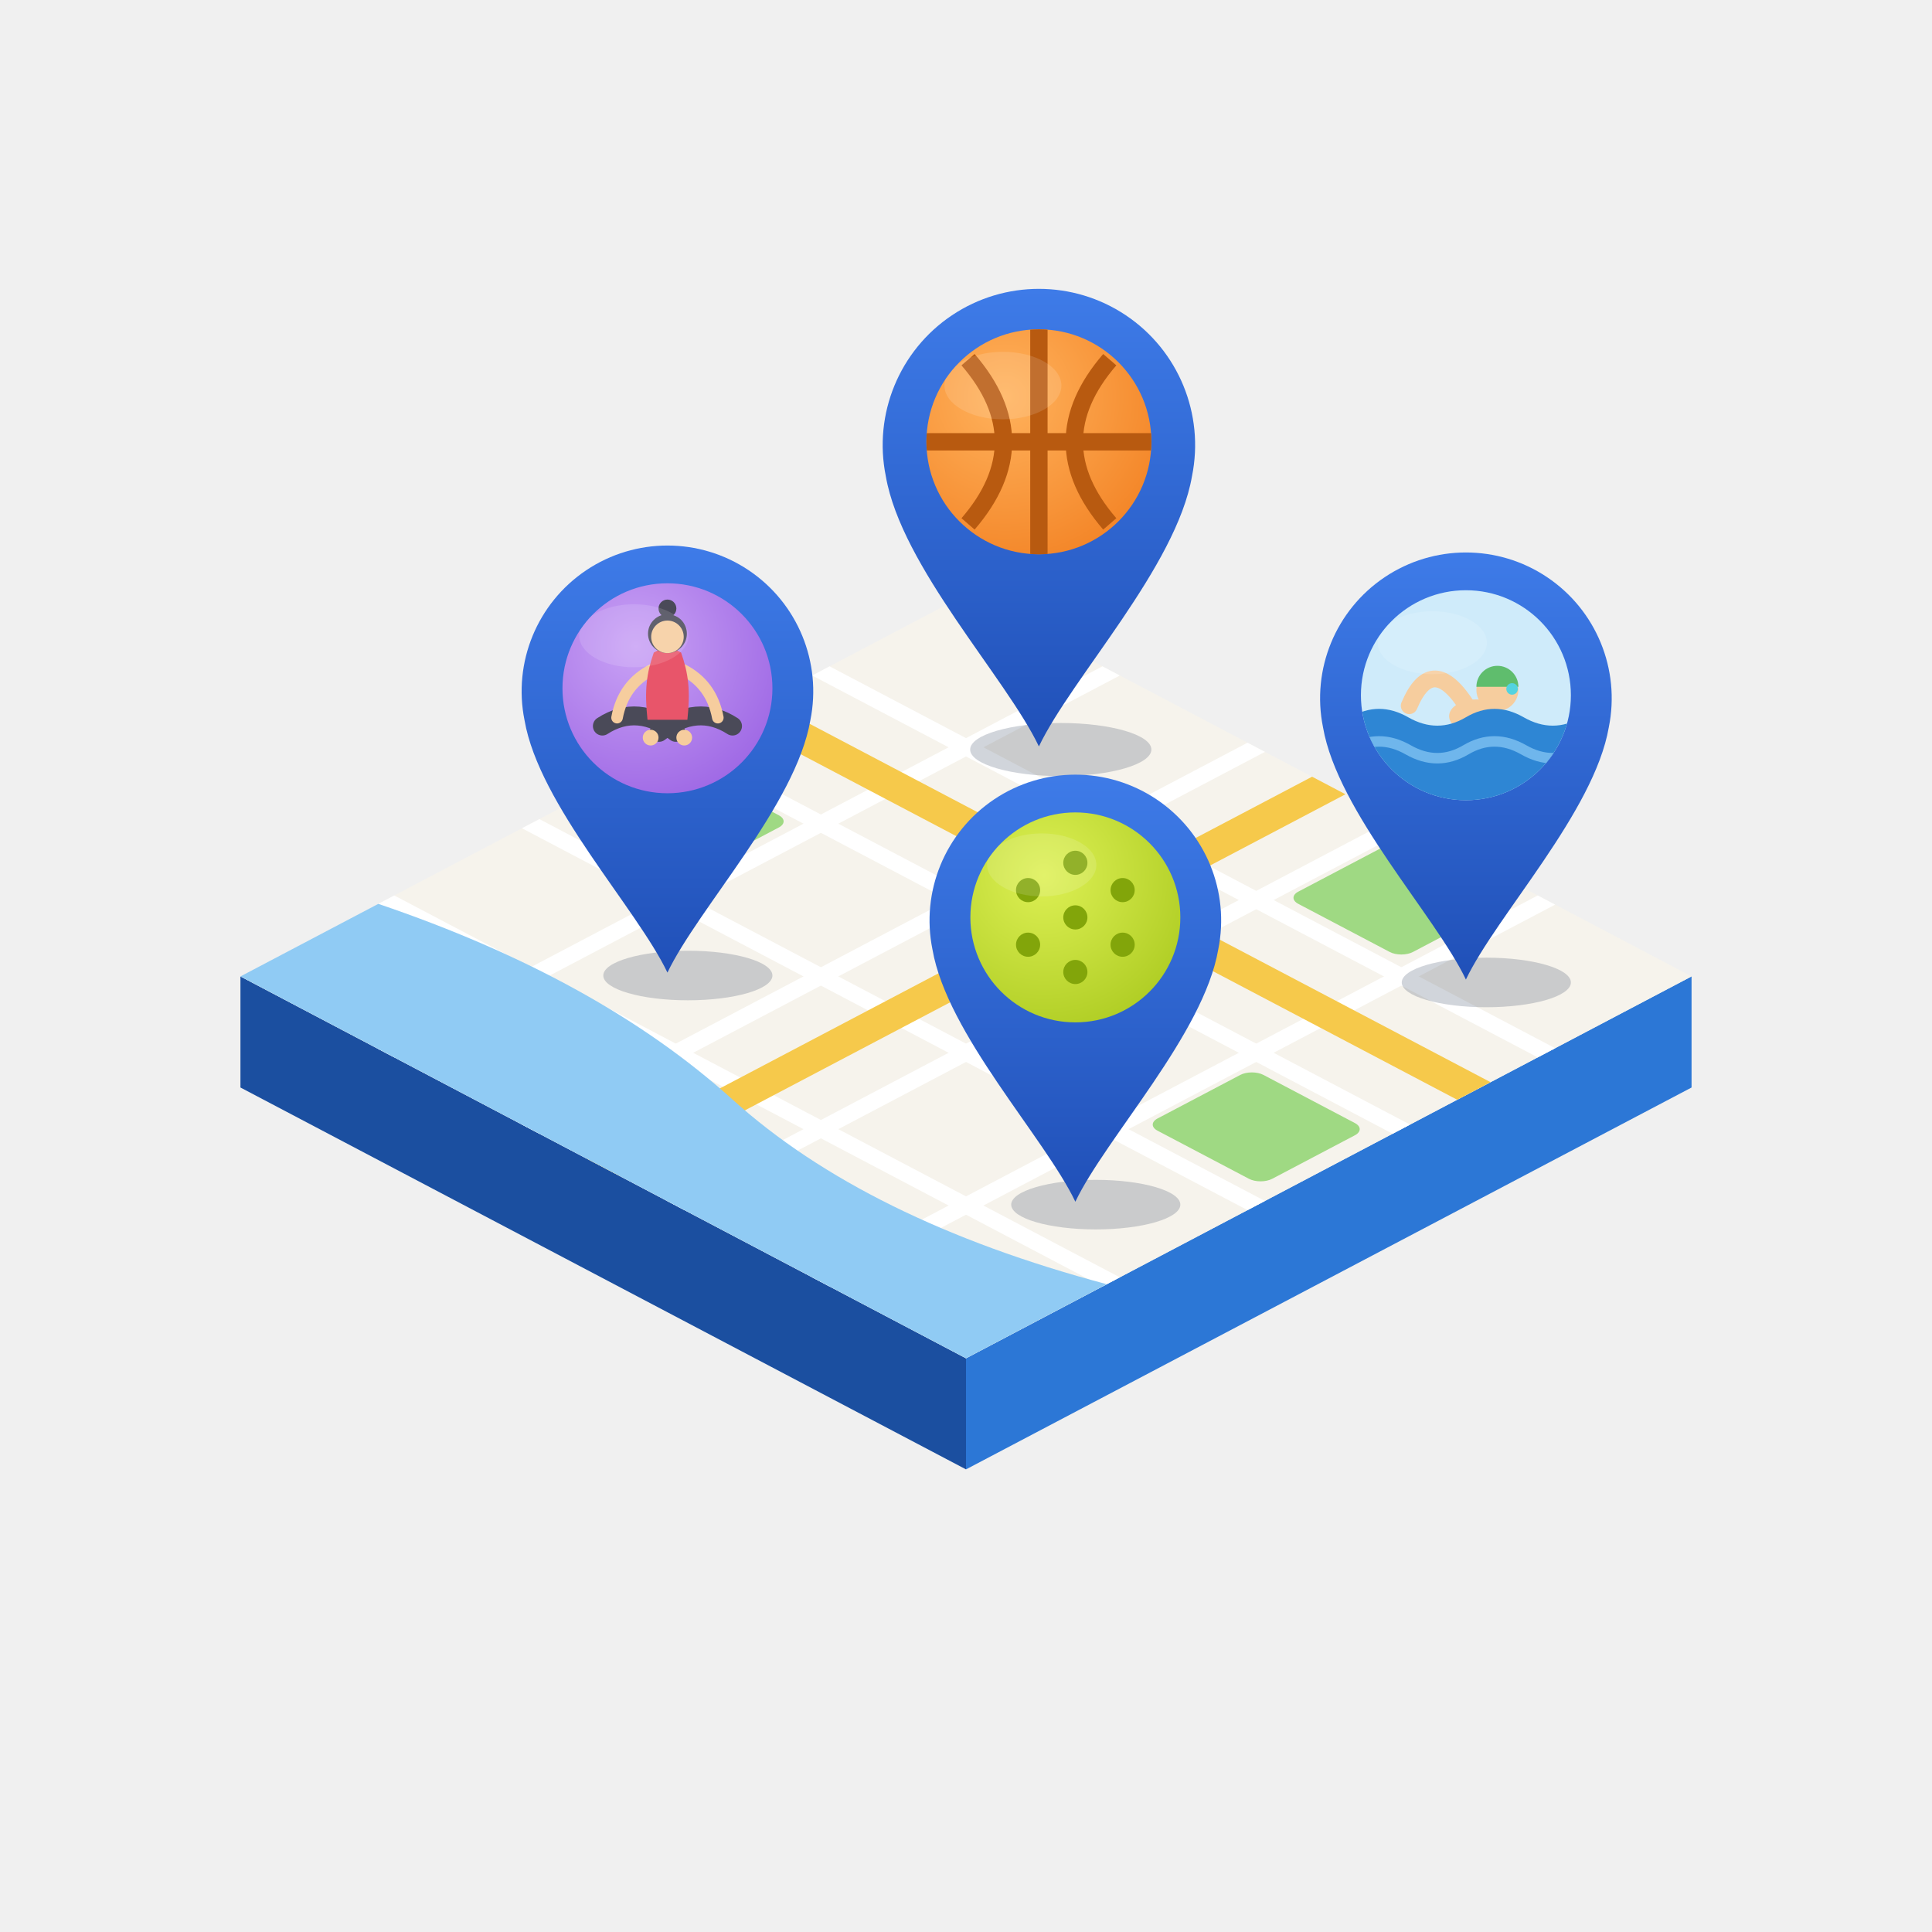
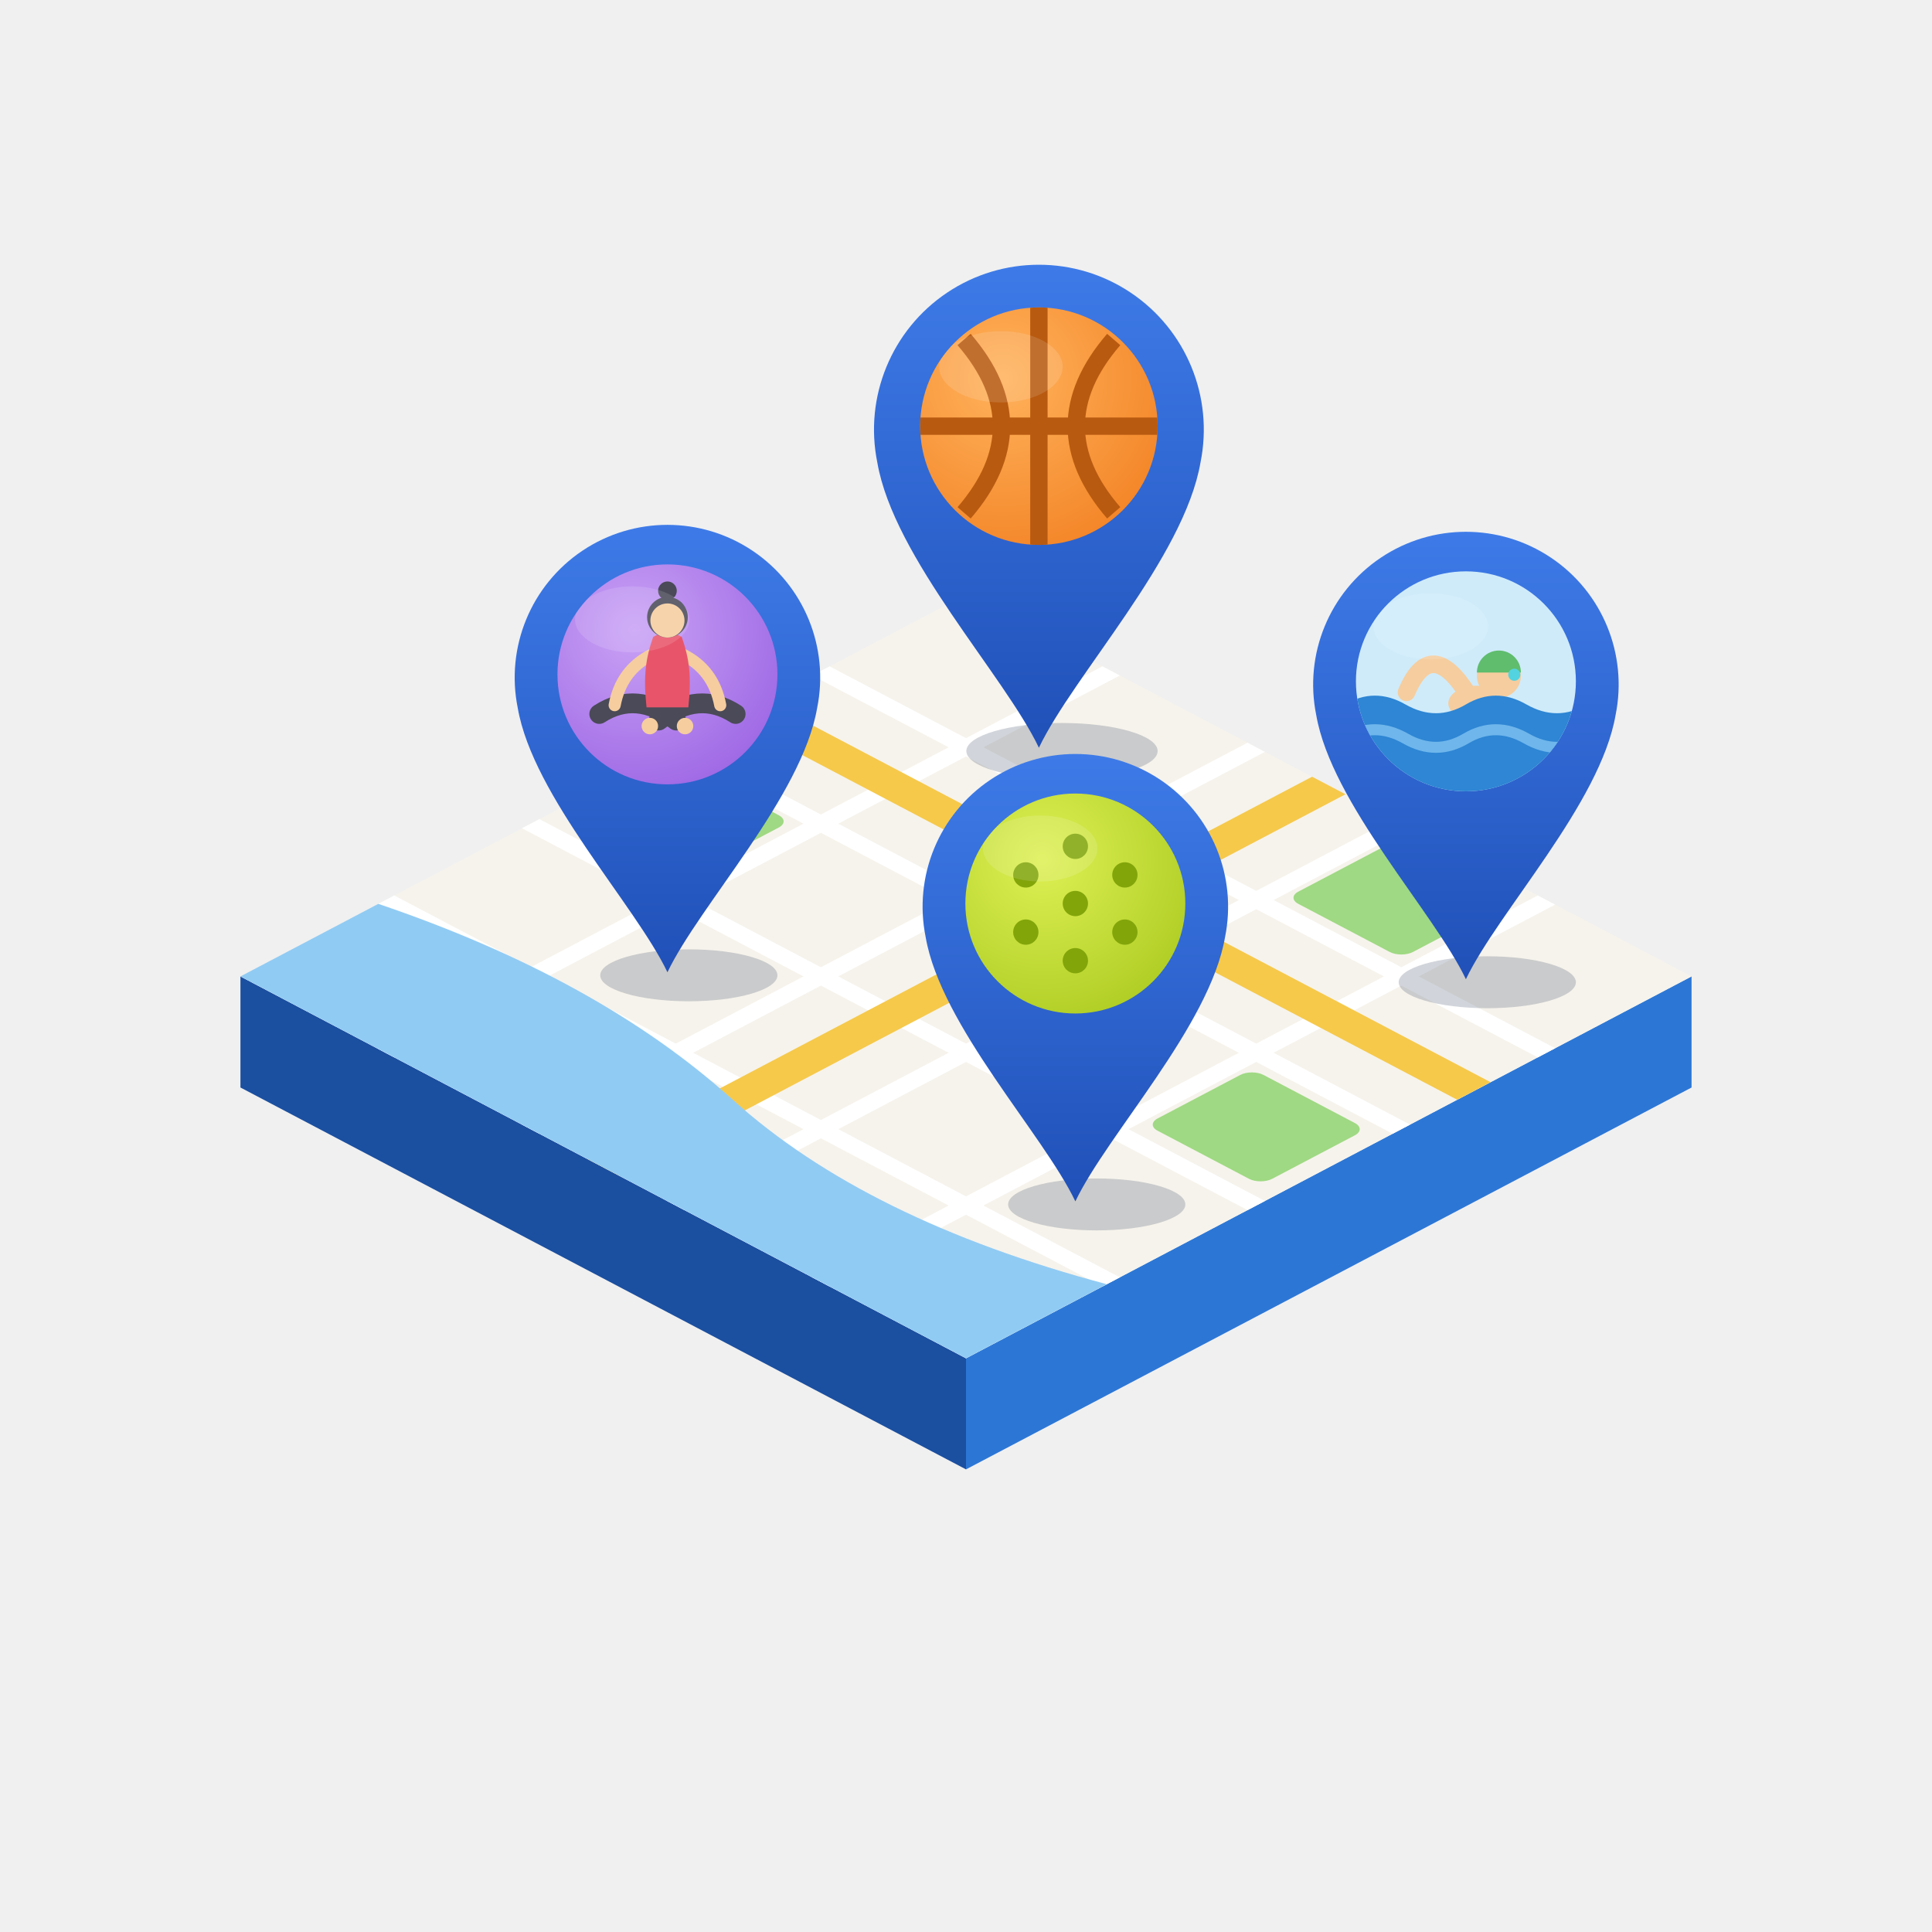
<svg xmlns="http://www.w3.org/2000/svg" width="1024" height="1024" viewBox="0 0 1024 1024">
  <g transform="translate(40.96 40.96) scale(0.92)">
    <polygon points="94,518 512,738 512,802 94,582" fill="#1B4FA0" />
    <polygon points="512,738 930,518 930,582 512,802" fill="#2C77D6" />
    <defs>
      <clipPath id="mapClip">
        <rect width="1000" height="1000" />
      </clipPath>
    </defs>
    <g transform="matrix(0.418 0.22 -0.418 0.22 512 298)" clip-path="url(#mapClip)">
      <rect width="1000" height="1000" fill="#F6F3EC" />
      <g stroke="#FFFFFF" stroke-width="24" fill="none">
        <path d="M 200 0 L 200 1000" />
        <path d="M 400 0 L 400 1000" />
        <path d="M 600 0 L 600 1000" />
        <path d="M 800 0 L 800 1000" />
        <path d="M 0 200 L 1000 200" />
        <path d="M 0 400 L 1000 400" />
        <path d="M 0 600 L 1000 600" />
        <path d="M 0 800 L 1000 800" />
      </g>
      <rect x="618" y="24" width="158" height="152" rx="16" fill="#9FD983" />
      <rect x="24" y="418" width="152" height="158" rx="16" fill="#9FD983" />
      <rect x="818" y="424" width="158" height="146" rx="16" fill="#9FD983" />
      <g stroke="#F6C94B" stroke-width="46" fill="none">
        <path d="M 500 0 L 500 1000" />
        <path d="M 0 300 L 1000 300" />
      </g>
      <path d="M 0 810 Q 250 756 500 822 T 1000 806 L 1000 1000 L 0 1000 Z" fill="#90CBF4" />
    </g>
-     <ellipse cx="566.6" cy="387.3" rx="52.2" ry="15.3" fill="#1B2B4A" opacity="0.20" />
-     <ellipse cx="351.76" cy="517.48" rx="48.72" ry="14.28" fill="#1B2B4A" opacity="0.20" />
-     <ellipse cx="811.76" cy="521.48" rx="48.72" ry="14.28" fill="#1B2B4A" opacity="0.20" />
-     <ellipse cx="586.76" cy="649.48" rx="48.72" ry="14.28" fill="#1B2B4A" opacity="0.20" />
+     <ellipse cx="567.3" cy="388.15" rx="55.1" ry="16.15" fill="#1B2B4A" opacity="0.20" />
+     <ellipse cx="352.32" cy="517.36" rx="51.04" ry="14.96" fill="#1B2B4A" opacity="0.20" />
+     <ellipse cx="812.32" cy="521.36" rx="51.04" ry="14.96" fill="#1B2B4A" opacity="0.20" />
+     <ellipse cx="587.32" cy="649.36" rx="51.04" ry="14.96" fill="#1B2B4A" opacity="0.20" />
    <defs>
-       <linearGradient id="pinGradblue554210" x1="0" y1="0" x2="0" y2="1">
+       <linearGradient id="pinGradblue554201" x1="0" y1="0" x2="0" y2="1">
        <stop offset="0" stop-color="#3E7BE8" />
        <stop offset="1" stop-color="#2050B8" />
      </linearGradient>
    </defs>
-     <path d="M 554 385.5                C 535.1 345.9 474.8 282.0 465.8 229.8                A 90 90 0 1 1 642.2 229.8                C 633.2 282.0 572.9 345.9 554 385.5 Z" fill="url(#pinGradblue554210)" />
+     <path d="M 554 386.25                C 534.05 344.45 470.4 277.0 460.9 221.9                A 95 95 0 1 1 647.1 221.9                C 637.6 277.0 573.95 344.45 554 386.25 Z" fill="url(#pinGradblue554201)" />
    <defs>
-       <radialGradient id="ballGrad554210" cx="0.35" cy="0.3" r="1">
+       <radialGradient id="ballGrad554201" cx="0.35" cy="0.3" r="1">
        <stop offset="0" stop-color="#FFB25C" />
        <stop offset="1" stop-color="#F07818" />
      </radialGradient>
-       <clipPath id="ballClip554210">
-         <circle cx="554" cy="210" r="64.8" />
+       <clipPath id="ballClip554201">
+         <circle cx="554" cy="201" r="68.4" />
      </clipPath>
    </defs>
-     <circle cx="554" cy="210" r="64.8" fill="url(#ballGrad554210)" />
-     <g stroke="#B85A10" stroke-width="10" fill="none" clip-path="url(#ballClip554210)">
-       <path d="M 554 145.2 L 554 274.8" />
-       <path d="M 489.2 210 L 618.8 210" />
-       <path d="M 513.176 162.696 Q 554 210 513.176 257.304" />
-       <path d="M 594.824 162.696 Q 554 210 594.824 257.304" />
+     <circle cx="554" cy="201" r="68.4" fill="url(#ballGrad554201)" />
+     <g stroke="#B85A10" stroke-width="10" fill="none" clip-path="url(#ballClip554201)">
+       <path d="M 554 132.6 L 554 269.4" />
+       <path d="M 485.6 201 L 622.4 201" />
+       <path d="M 510.908 151.068 Q 554 201 510.908 250.932" />
+       <path d="M 597.092 151.068 Q 554 201 597.092 250.932" />
    </g>
    <defs>
-       <clipPath id="discClip554210">
-         <circle cx="554" cy="210" r="64.8" />
+       <clipPath id="discClip554201">
+         <circle cx="554" cy="201" r="68.4" />
      </clipPath>
    </defs>
-     <ellipse cx="533.264" cy="177.6" rx="33.696" ry="19.44" fill="#FFFFFF" opacity="0.13" clip-path="url(#discClip554210)" />
+     <ellipse cx="532.112" cy="166.8" rx="35.568" ry="20.52" fill="#FFFFFF" opacity="0.13" clip-path="url(#discClip554201)" />
    <defs>
-       <linearGradient id="pinGradblue340352" x1="0" y1="0" x2="0" y2="1">
+       <linearGradient id="pinGradblue340344" x1="0" y1="0" x2="0" y2="1">
        <stop offset="0" stop-color="#3E7BE8" />
        <stop offset="1" stop-color="#2050B8" />
      </linearGradient>
    </defs>
-     <path d="M 340 515.8                C 322.36 478.84 266.08 419.2 257.68 370.48                A 84 84 0 1 1 422.32 370.48                C 413.92 419.2 357.64 478.84 340 515.8 Z" fill="url(#pinGradblue340352)" />
+     <path d="M 340 515.6                C 321.52 476.88 262.56 414.4 253.76 363.36                A 88 88 0 1 1 426.24 363.36                C 417.44 414.4 358.48 476.88 340 515.6 Z" fill="url(#pinGradblue340344)" />
    <defs>
-       <radialGradient id="yog340352" cx="0.35" cy="0.3" r="1">
+       <radialGradient id="yog340344" cx="0.35" cy="0.3" r="1">
        <stop offset="0" stop-color="#C9A2F5" />
        <stop offset="1" stop-color="#9257E0" />
      </radialGradient>
    </defs>
-     <circle cx="340" cy="352" r="60.48" fill="url(#yog340352)" />
+     <circle cx="340" cy="344" r="63.36" fill="url(#yog340344)" />
    <g>
-       <path d="M 302.502 373.773 Q 323.066 360.467 344.838 377.402" stroke="#4A4A58" stroke-width="10.886" fill="none" stroke-linecap="round" />
-       <path d="M 377.498 373.773 Q 356.934 360.467 335.162 377.402" stroke="#4A4A58" stroke-width="10.886" fill="none" stroke-linecap="round" />
-       <circle cx="330.323" cy="380.426" r="4.536" fill="#F6CD9E" />
-       <circle cx="349.677" cy="380.426" r="4.536" fill="#F6CD9E" />
-       <path d="M 331.533 341.114 Q 314.598 349.581 310.97 368.934" stroke="#F6CD9E" stroke-width="6.653" fill="none" stroke-linecap="round" />
-       <path d="M 348.467 341.114 Q 365.402 349.581 369.03 368.934" stroke="#F6CD9E" stroke-width="6.653" fill="none" stroke-linecap="round" />
-       <path d="M 332.138 331.437                  C 327.904 343.533 326.694 353.21 328.509 370.144                  L 351.491 370.144                  C 353.306 353.21 352.096 343.533 347.862 331.437                  Q 340 326.598 332.138 331.437 Z" fill="#E8556A" />
-       <circle cx="340" cy="320.55" r="11.189" fill="#4A4A58" />
-       <circle cx="340" cy="306.035" r="5.141" fill="#4A4A58" />
-       <circle cx="340" cy="322.365" r="9.374" fill="#F6CD9E" />
+       <path d="M 300.717 366.81 Q 322.259 352.87 345.069 370.611" stroke="#4A4A58" stroke-width="11.405" fill="none" stroke-linecap="round" />
+       <path d="M 379.283 366.81 Q 357.741 352.87 334.931 370.611" stroke="#4A4A58" stroke-width="11.405" fill="none" stroke-linecap="round" />
+       <circle cx="329.862" cy="373.779" r="4.752" fill="#F6CD9E" />
+       <circle cx="350.138" cy="373.779" r="4.752" fill="#F6CD9E" />
+       <path d="M 331.13 332.595 Q 313.389 341.466 309.587 361.741" stroke="#F6CD9E" stroke-width="6.97" fill="none" stroke-linecap="round" />
+       <path d="M 348.87 332.595 Q 366.611 341.466 370.413 361.741" stroke="#F6CD9E" stroke-width="6.97" fill="none" stroke-linecap="round" />
+       <path d="M 331.763 322.458                  C 327.328 335.13 326.061 345.267 327.962 363.008                  L 352.038 363.008                  C 353.939 345.267 352.672 335.13 348.237 322.458                  Q 340 317.389 331.763 322.458 Z" fill="#E8556A" />
+       <circle cx="340" cy="311.053" r="11.722" fill="#4A4A58" />
+       <circle cx="340" cy="295.846" r="5.386" fill="#4A4A58" />
+       <circle cx="340" cy="312.954" r="9.821" fill="#F6CD9E" />
    </g>
    <defs>
-       <clipPath id="discClip340352">
-         <circle cx="340" cy="352" r="60.48" />
+       <clipPath id="discClip340344">
+         <circle cx="340" cy="344" r="63.36" />
      </clipPath>
    </defs>
-     <ellipse cx="320.646" cy="321.76" rx="31.45" ry="18.144" fill="#FFFFFF" opacity="0.13" clip-path="url(#discClip340352)" />
+     <ellipse cx="319.725" cy="312.32" rx="32.947" ry="19.008" fill="#FFFFFF" opacity="0.13" clip-path="url(#discClip340344)" />
    <defs>
-       <linearGradient id="pinGradblue800356" x1="0" y1="0" x2="0" y2="1">
+       <linearGradient id="pinGradblue800348" x1="0" y1="0" x2="0" y2="1">
        <stop offset="0" stop-color="#3E7BE8" />
        <stop offset="1" stop-color="#2050B8" />
      </linearGradient>
    </defs>
-     <path d="M 800 519.8                C 782.36 482.84 726.08 423.2 717.68 374.48                A 84 84 0 1 1 882.32 374.48                C 873.92 423.2 817.64 482.84 800 519.8 Z" fill="url(#pinGradblue800356)" />
+     <path d="M 800 519.6                C 781.52 480.88 722.56 418.4 713.76 367.36                A 88 88 0 1 1 886.24 367.36                C 877.44 418.4 818.48 480.88 800 519.6 Z" fill="url(#pinGradblue800348)" />
    <defs>
-       <clipPath id="swmClip800356">
-         <circle cx="800" cy="356" r="60.48" />
+       <clipPath id="swmClip800348">
+         <circle cx="800" cy="348" r="63.36" />
      </clipPath>
    </defs>
-     <circle cx="800" cy="356" r="60.48" fill="#CFEBFA" />
-     <g clip-path="url(#swmClip800356)">
-       <ellipse cx="806.048" cy="368.096" rx="15.725" ry="9.677" fill="#F6CD9E" />
-       <circle cx="818.144" cy="352.976" r="12.096" fill="#F6CD9E" />
-       <path d="M 806.048 351.162 A 12.096 12.096 0 0 1 830.24 351.162 Z" fill="#5FBD6D" />
-       <circle cx="826.611" cy="352.371" r="3.326" fill="#53D3E0" />
-       <path d="M 801.21 363.258 Q 780.646 330.598 767.341 362.048" stroke="#F6CD9E" stroke-width="9.677" fill="none" stroke-linecap="round" />
-       <path d="M 733.472 368.701 q 16.33 -9.677 33.264 0 t 33.264 0 t 33.264 0 t 33.264 0 L 866.528 428.576 L 733.472 428.576 Z" fill="#2E86D4" />
-       <path d="M 733.472 387.45 q 16.33 -9.677 33.264 0 t 33.264 0 t 33.264 0 t 33.264 0" stroke="#6FB6EC" stroke-width="6.048" fill="none" stroke-linecap="round" />
+     <circle cx="800" cy="348" r="63.36" fill="#CFEBFA" />
+     <g clip-path="url(#swmClip800348)">
+       <ellipse cx="806.336" cy="360.672" rx="16.474" ry="10.138" fill="#F6CD9E" />
+       <circle cx="819.008" cy="344.832" r="12.672" fill="#F6CD9E" />
+       <path d="M 806.336 342.931 A 12.672 12.672 0 0 1 831.68 342.931 Z" fill="#5FBD6D" />
+       <circle cx="827.878" cy="344.198" r="3.485" fill="#53D3E0" />
+       <path d="M 801.267 355.603 Q 779.725 321.389 765.786 354.336" stroke="#F6CD9E" stroke-width="10.138" fill="none" stroke-linecap="round" />
+       <path d="M 730.304 361.306 q 17.107 -10.138 34.848 0 t 34.848 0 t 34.848 0 t 34.848 0 L 869.696 424.032 L 730.304 424.032 Z" fill="#2E86D4" />
+       <path d="M 730.304 380.947 q 17.107 -10.138 34.848 0 t 34.848 0 t 34.848 0 t 34.848 0" stroke="#6FB6EC" stroke-width="6.336" fill="none" stroke-linecap="round" />
    </g>
    <defs>
-       <clipPath id="discClip800356">
-         <circle cx="800" cy="356" r="60.48" />
+       <clipPath id="discClip800348">
+         <circle cx="800" cy="348" r="63.36" />
      </clipPath>
    </defs>
-     <ellipse cx="780.646" cy="325.76" rx="31.45" ry="18.144" fill="#FFFFFF" opacity="0.13" clip-path="url(#discClip800356)" />
+     <ellipse cx="779.725" cy="316.32" rx="32.947" ry="19.008" fill="#FFFFFF" opacity="0.13" clip-path="url(#discClip800348)" />
    <defs>
-       <linearGradient id="pinGradblue575484" x1="0" y1="0" x2="0" y2="1">
+       <linearGradient id="pinGradblue575476" x1="0" y1="0" x2="0" y2="1">
        <stop offset="0" stop-color="#3E7BE8" />
        <stop offset="1" stop-color="#2050B8" />
      </linearGradient>
    </defs>
-     <path d="M 575 647.8                C 557.36 610.84 501.08 551.2 492.68 502.48                A 84 84 0 1 1 657.32 502.48                C 648.92 551.2 592.64 610.84 575 647.8 Z" fill="url(#pinGradblue575484)" />
+     <path d="M 575 647.6                C 556.52 608.88 497.56 546.4 488.76 495.36                A 88 88 0 1 1 661.24 495.36                C 652.44 546.4 593.48 608.88 575 647.6 Z" fill="url(#pinGradblue575476)" />
    <defs>
-       <radialGradient id="pkl575484" cx="0.35" cy="0.3" r="1">
+       <radialGradient id="pkl575476" cx="0.35" cy="0.3" r="1">
        <stop offset="0" stop-color="#DDF054" />
        <stop offset="1" stop-color="#A2C316" />
      </radialGradient>
    </defs>
-     <circle cx="575" cy="484" r="60.48" fill="url(#pkl575484)" />
-     <circle cx="575" cy="484" r="6.955" fill="#82A50A" />
-     <circle cx="575.0" cy="452.55" r="6.955" fill="#82A50A" />
-     <circle cx="602.236" cy="468.275" r="6.955" fill="#82A50A" />
-     <circle cx="602.236" cy="499.725" r="6.955" fill="#82A50A" />
-     <circle cx="575.0" cy="515.45" r="6.955" fill="#82A50A" />
-     <circle cx="547.764" cy="499.725" r="6.955" fill="#82A50A" />
-     <circle cx="547.764" cy="468.275" r="6.955" fill="#82A50A" />
+     <circle cx="575" cy="476" r="63.36" fill="url(#pkl575476)" />
+     <circle cx="575" cy="476" r="7.286" fill="#82A50A" />
+     <circle cx="575.0" cy="443.053" r="7.286" fill="#82A50A" />
+     <circle cx="603.533" cy="459.526" r="7.286" fill="#82A50A" />
+     <circle cx="603.533" cy="492.474" r="7.286" fill="#82A50A" />
+     <circle cx="575.0" cy="508.947" r="7.286" fill="#82A50A" />
+     <circle cx="546.467" cy="492.474" r="7.286" fill="#82A50A" />
+     <circle cx="546.467" cy="459.526" r="7.286" fill="#82A50A" />
    <defs>
-       <clipPath id="discClip575484">
-         <circle cx="575" cy="484" r="60.48" />
+       <clipPath id="discClip575476">
+         <circle cx="575" cy="476" r="63.36" />
      </clipPath>
    </defs>
-     <ellipse cx="555.646" cy="453.76" rx="31.45" ry="18.144" fill="#FFFFFF" opacity="0.13" clip-path="url(#discClip575484)" />
+     <ellipse cx="554.725" cy="444.32" rx="32.947" ry="19.008" fill="#FFFFFF" opacity="0.13" clip-path="url(#discClip575476)" />
  </g>
</svg>
